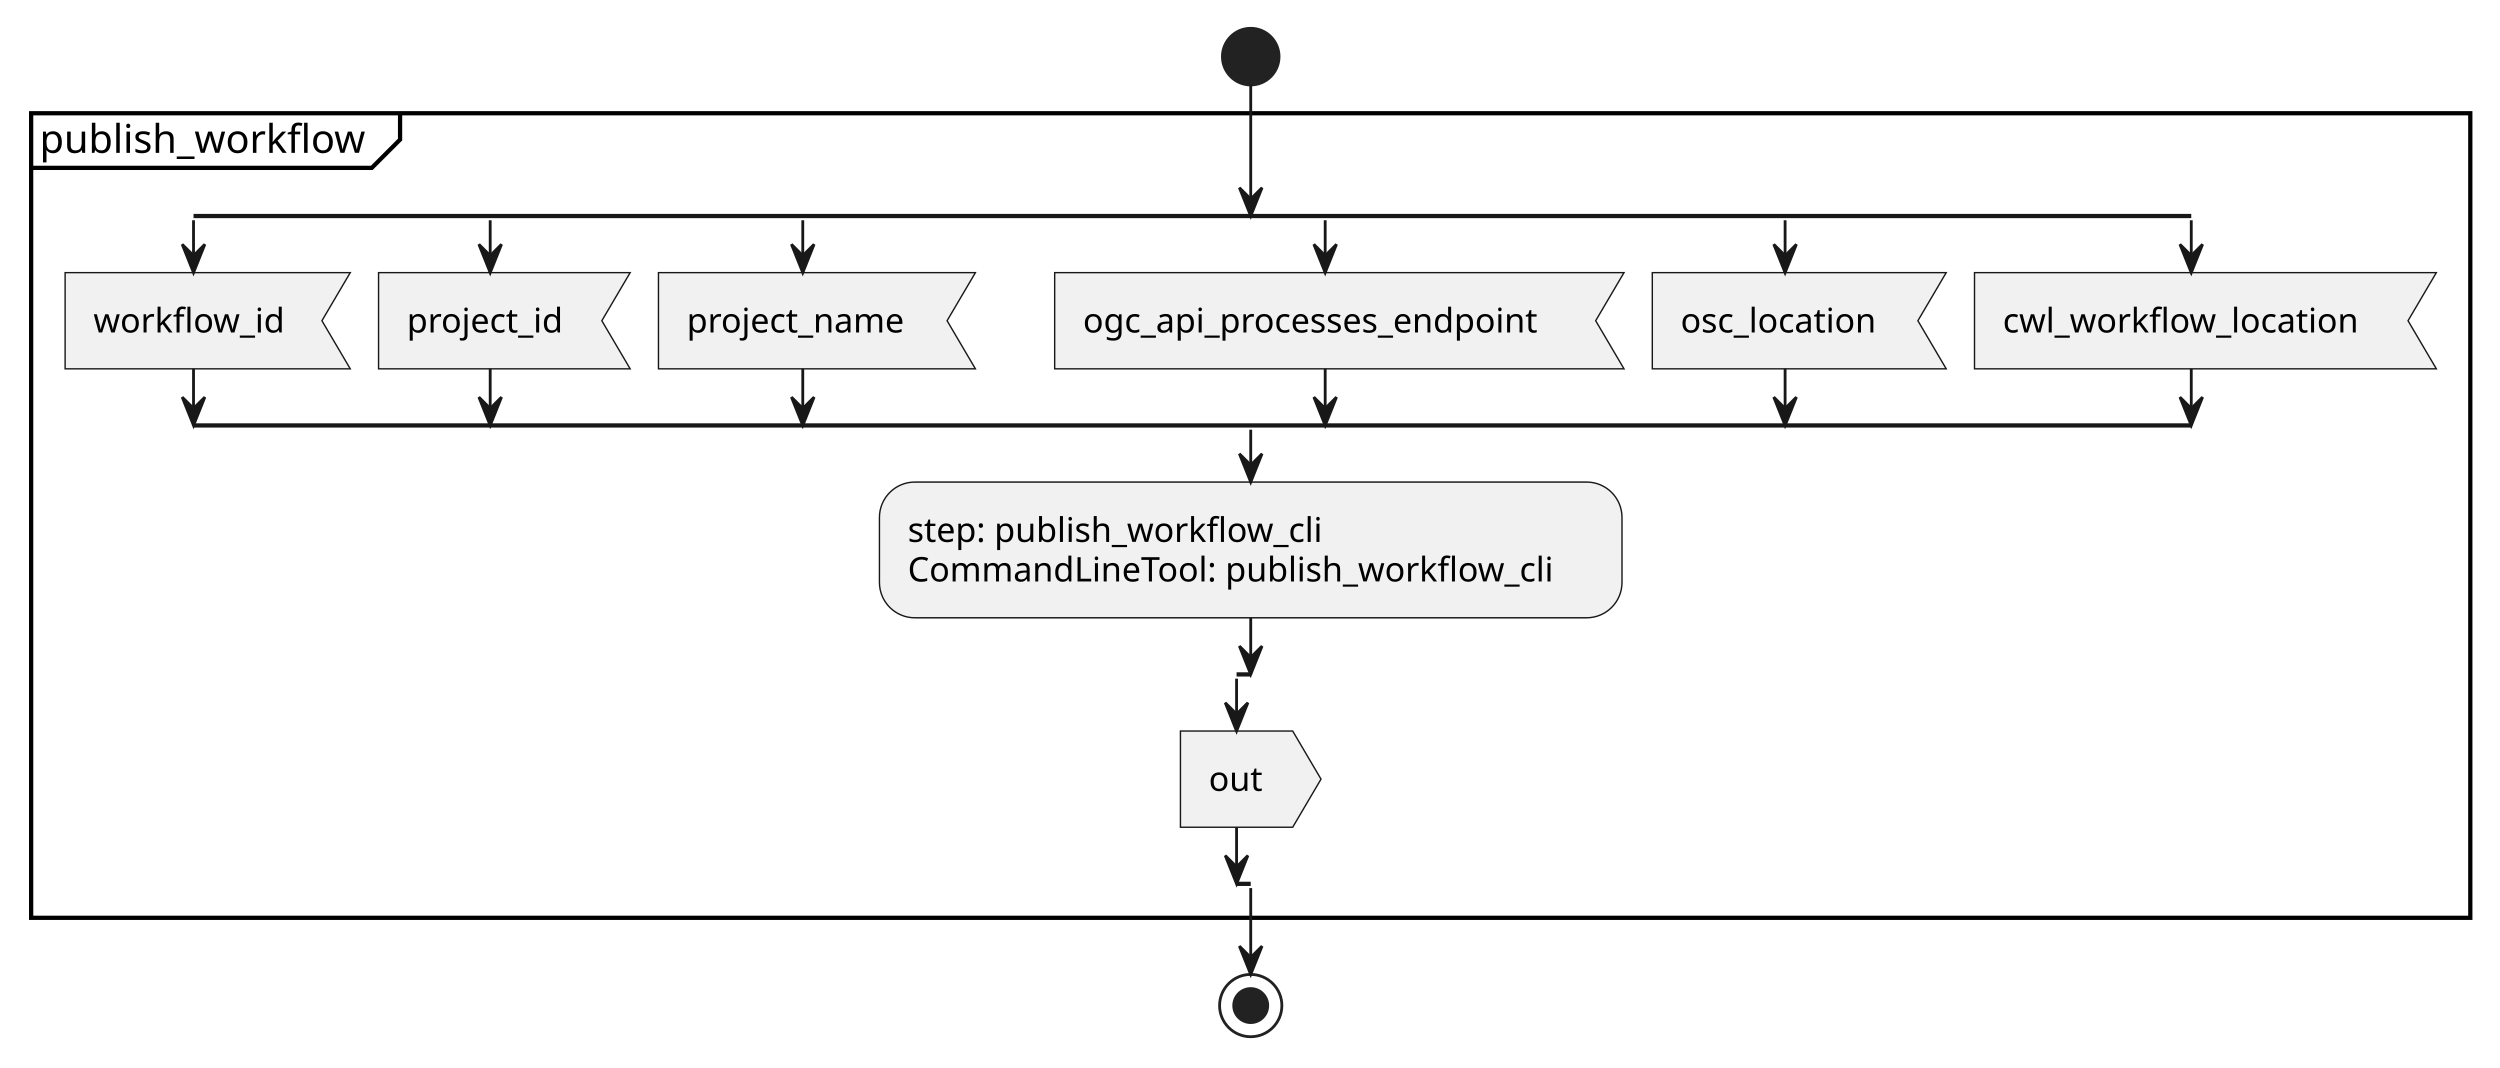
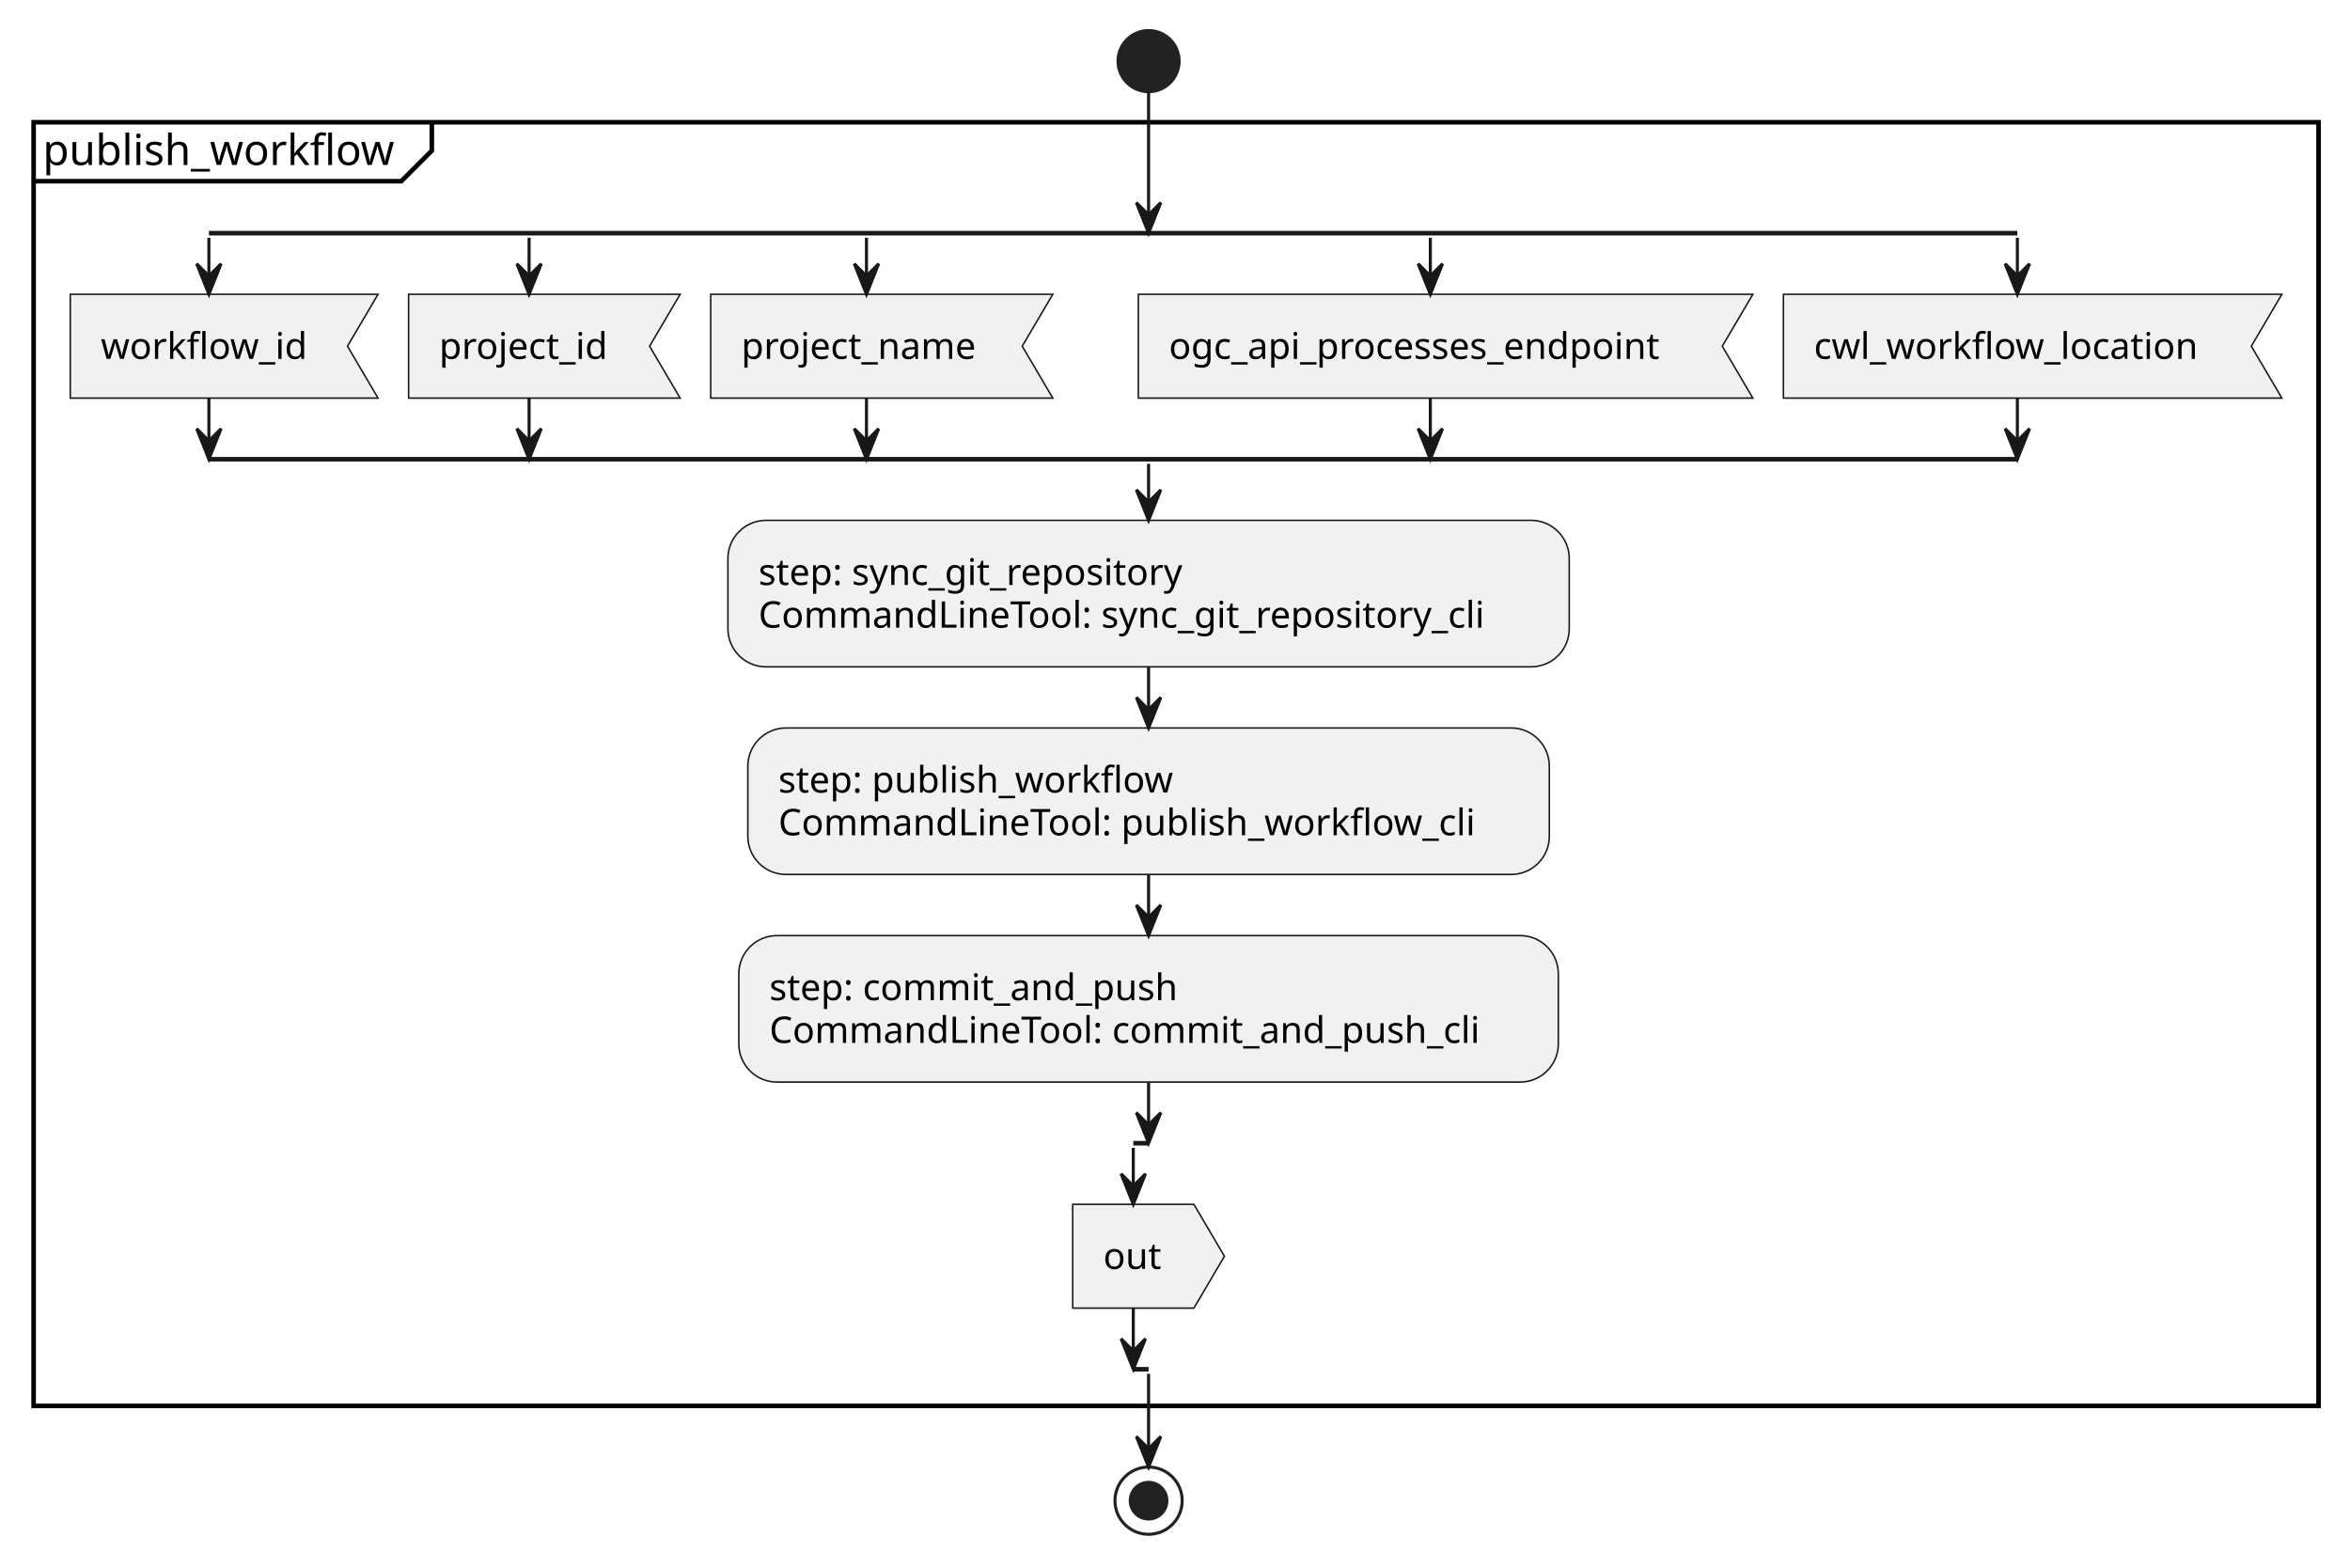
- <svg xmlns="http://www.w3.org/2000/svg" contentStyleType="text/css" data-diagram-type="ACTIVITY" height="377px" preserveAspectRatio="none" style="width:883px;height:377px;background:#FFFFFF;" version="1.1" viewBox="0 0 883 377" width="883px" zoomAndPan="magnify">
+ <svg xmlns="http://www.w3.org/2000/svg" contentStyleType="text/css" data-diagram-type="ACTIVITY" height="513px" preserveAspectRatio="none" style="width:769px;height:513px;background:#FFFFFF;" version="1.1" viewBox="0 0 769 513" width="769px" zoomAndPan="magnify">
  <defs />
  <g>
-     <ellipse cx="441.756" cy="20" fill="#222222" rx="10" ry="10" style="stroke:#222222;stroke-width:1;" />
-     <rect fill="none" height="284.172" style="stroke:#000000;stroke-width:1.5;" width="861.512" x="11" y="40" />
+     <ellipse cx="375.853" cy="20" fill="#222222" rx="10" ry="10" style="stroke:#222222;stroke-width:1;" />
+     <rect fill="none" height="420.047" style="stroke:#000000;stroke-width:1.5;" width="747.707" x="11" y="40" />
    <path d="M141.306,40 L141.306,49.297 L131.306,59.297 L11,59.297" fill="none" style="stroke:#000000;stroke-width:1.5;" />
    <text fill="#000000" font-family="sans-serif" font-size="14" lengthAdjust="spacing" textLength="120.306" x="14" y="53.995">publish_workflow</text>
-     <line style="stroke:#181818;stroke-width:1.5;" x1="68.353" x2="773.955" y1="76.297" y2="76.297" />
+     <line style="stroke:#181818;stroke-width:1.5;" x1="68.353" x2="660.15" y1="76.297" y2="76.297" />
    <polygon fill="#F1F1F1" points="23,96.297,123.705,96.297,113.705,113.281,123.705,130.266,23,130.266" style="stroke:#181818;stroke-width:0.5;" />
    <text fill="#000000" font-family="sans-serif" font-size="12" lengthAdjust="spacing" textLength="70.705" x="33" y="117.436">workflow_id</text>
    <polygon fill="#F1F1F1" points="133.705,96.297,222.568,96.297,212.568,113.281,222.568,130.266,133.705,130.266" style="stroke:#181818;stroke-width:0.5;" />
    <text fill="#000000" font-family="sans-serif" font-size="12" lengthAdjust="spacing" textLength="58.863" x="143.705" y="117.436">project_id</text>
    <polygon fill="#F1F1F1" points="232.568,96.297,344.512,96.297,334.512,113.281,344.512,130.266,232.568,130.266" style="stroke:#181818;stroke-width:0.5;" />
    <text fill="#000000" font-family="sans-serif" font-size="12" lengthAdjust="spacing" textLength="81.943" x="242.568" y="117.436">project_name</text>
    <polygon fill="#F1F1F1" points="372.512,96.297,573.594,96.297,563.594,113.281,573.594,130.266,372.512,130.266" style="stroke:#181818;stroke-width:0.5;" />
    <text fill="#000000" font-family="sans-serif" font-size="12" lengthAdjust="spacing" textLength="171.082" x="382.512" y="117.436">ogc_api_processes_endpoint</text>
-     <polygon fill="#F1F1F1" points="583.594,96.297,687.398,96.297,677.398,113.281,687.398,130.266,583.594,130.266" style="stroke:#181818;stroke-width:0.5;" />
-     <text fill="#000000" font-family="sans-serif" font-size="12" lengthAdjust="spacing" textLength="73.805" x="593.594" y="117.436">osc_location</text>
-     <polygon fill="#F1F1F1" points="697.398,96.297,860.512,96.297,850.512,113.281,860.512,130.266,697.398,130.266" style="stroke:#181818;stroke-width:0.5;" />
-     <text fill="#000000" font-family="sans-serif" font-size="12" lengthAdjust="spacing" textLength="133.113" x="707.398" y="117.436">cwl_workflow_location</text>
-     <line style="stroke:#181818;stroke-width:1.5;" x1="68.353" x2="773.955" y1="150.266" y2="150.266" />
-     <rect fill="#F1F1F1" height="47.938" rx="12.5" ry="12.5" style="stroke:#181818;stroke-width:0.5;" width="262.273" x="310.619" y="170.266" />
-     <text fill="#000000" font-family="sans-serif" font-size="12" lengthAdjust="spacing" textLength="156.199" x="320.619" y="191.404">step: publish_workflow_cli</text>
-     <text fill="#000000" font-family="sans-serif" font-size="12" lengthAdjust="spacing" textLength="242.273" x="320.619" y="205.373">CommandLineTool: publish_workflow_cli</text>
-     <line style="stroke:#181818;stroke-width:1.5;" x1="436.756" x2="441.756" y1="238.203" y2="238.203" />
-     <polygon fill="#F1F1F1" points="416.93,258.203,456.582,258.203,466.582,275.188,456.582,292.172,416.93,292.172" style="stroke:#181818;stroke-width:0.5;" />
-     <text fill="#000000" font-family="sans-serif" font-size="12" lengthAdjust="spacing" textLength="19.652" x="426.93" y="279.342">out</text>
-     <line style="stroke:#181818;stroke-width:1.5;" x1="436.756" x2="441.756" y1="312.172" y2="312.172" />
-     <ellipse cx="441.756" cy="355.172" fill="none" rx="11" ry="11" style="stroke:#222222;stroke-width:1;" />
-     <ellipse cx="441.756" cy="355.172" fill="#222222" rx="6" ry="6" style="stroke:#222222;stroke-width:1;" />
+     <polygon fill="#F1F1F1" points="583.594,96.297,746.707,96.297,736.707,113.281,746.707,130.266,583.594,130.266" style="stroke:#181818;stroke-width:0.5;" />
+     <text fill="#000000" font-family="sans-serif" font-size="12" lengthAdjust="spacing" textLength="133.113" x="593.594" y="117.436">cwl_workflow_location</text>
+     <line style="stroke:#181818;stroke-width:1.5;" x1="68.353" x2="660.15" y1="150.266" y2="150.266" />
+     <rect fill="#F1F1F1" height="47.938" rx="12.5" ry="12.5" style="stroke:#181818;stroke-width:0.5;" width="275.31" x="238.198" y="170.266" />
+     <text fill="#000000" font-family="sans-serif" font-size="12" lengthAdjust="spacing" textLength="149.971" x="248.198" y="191.404">step: sync_git_repository</text>
+     <text fill="#000000" font-family="sans-serif" font-size="12" lengthAdjust="spacing" textLength="255.31" x="248.198" y="205.373">CommandLineTool: sync_git_repository_cli</text>
+     <rect fill="#F1F1F1" height="47.938" rx="12.5" ry="12.5" style="stroke:#181818;stroke-width:0.5;" width="262.273" x="244.717" y="238.203" />
+     <text fill="#000000" font-family="sans-serif" font-size="12" lengthAdjust="spacing" textLength="136.934" x="254.717" y="259.342">step: publish_workflow</text>
+     <text fill="#000000" font-family="sans-serif" font-size="12" lengthAdjust="spacing" textLength="242.273" x="254.717" y="273.31">CommandLineTool: publish_workflow_cli</text>
+     <rect fill="#F1F1F1" height="47.938" rx="12.5" ry="12.5" style="stroke:#181818;stroke-width:0.5;" width="268.168" x="241.769" y="306.141" />
+     <text fill="#000000" font-family="sans-serif" font-size="12" lengthAdjust="spacing" textLength="142.828" x="251.769" y="327.279">step: commit_and_push</text>
+     <text fill="#000000" font-family="sans-serif" font-size="12" lengthAdjust="spacing" textLength="248.168" x="251.769" y="341.248">CommandLineTool: commit_and_push_cli</text>
+     <line style="stroke:#181818;stroke-width:1.5;" x1="370.853" x2="375.853" y1="374.078" y2="374.078" />
+     <polygon fill="#F1F1F1" points="351.027,394.078,390.68,394.078,400.68,411.062,390.68,428.047,351.027,428.047" style="stroke:#181818;stroke-width:0.5;" />
+     <text fill="#000000" font-family="sans-serif" font-size="12" lengthAdjust="spacing" textLength="19.652" x="361.027" y="415.217">out</text>
+     <line style="stroke:#181818;stroke-width:1.5;" x1="370.853" x2="375.853" y1="448.047" y2="448.047" />
+     <ellipse cx="375.853" cy="491.047" fill="none" rx="11" ry="11" style="stroke:#222222;stroke-width:1;" />
+     <ellipse cx="375.853" cy="491.047" fill="#222222" rx="6" ry="6" style="stroke:#222222;stroke-width:1;" />
    <line style="stroke:#181818;stroke-width:1;" x1="68.353" x2="68.353" y1="77.797" y2="96.297" />
    <polygon fill="#181818" points="64.353,86.297,68.353,96.297,72.353,86.297,68.353,90.297" style="stroke:#181818;stroke-width:1;" />
    <line style="stroke:#181818;stroke-width:1;" x1="173.137" x2="173.137" y1="77.797" y2="96.297" />
    <polygon fill="#181818" points="169.137,86.297,173.137,96.297,177.137,86.297,173.137,90.297" style="stroke:#181818;stroke-width:1;" />
    <line style="stroke:#181818;stroke-width:1;" x1="283.54" x2="283.54" y1="77.797" y2="96.297" />
    <polygon fill="#181818" points="279.54,86.297,283.54,96.297,287.54,86.297,283.54,90.297" style="stroke:#181818;stroke-width:1;" />
    <line style="stroke:#181818;stroke-width:1;" x1="468.053" x2="468.053" y1="77.797" y2="96.297" />
    <polygon fill="#181818" points="464.053,86.297,468.053,96.297,472.053,86.297,468.053,90.297" style="stroke:#181818;stroke-width:1;" />
-     <line style="stroke:#181818;stroke-width:1;" x1="630.496" x2="630.496" y1="77.797" y2="96.297" />
-     <polygon fill="#181818" points="626.496,86.297,630.496,96.297,634.496,86.297,630.496,90.297" style="stroke:#181818;stroke-width:1;" />
-     <line style="stroke:#181818;stroke-width:1;" x1="773.955" x2="773.955" y1="77.797" y2="96.297" />
-     <polygon fill="#181818" points="769.955,86.297,773.955,96.297,777.955,86.297,773.955,90.297" style="stroke:#181818;stroke-width:1;" />
+     <line style="stroke:#181818;stroke-width:1;" x1="660.15" x2="660.15" y1="77.797" y2="96.297" />
+     <polygon fill="#181818" points="656.15,86.297,660.15,96.297,664.15,86.297,660.15,90.297" style="stroke:#181818;stroke-width:1;" />
    <line style="stroke:#181818;stroke-width:1;" x1="68.353" x2="68.353" y1="130.266" y2="150.266" />
    <polygon fill="#181818" points="64.353,140.266,68.353,150.266,72.353,140.266,68.353,144.266" style="stroke:#181818;stroke-width:1;" />
    <line style="stroke:#181818;stroke-width:1;" x1="173.137" x2="173.137" y1="130.266" y2="150.266" />
    <polygon fill="#181818" points="169.137,140.266,173.137,150.266,177.137,140.266,173.137,144.266" style="stroke:#181818;stroke-width:1;" />
    <line style="stroke:#181818;stroke-width:1;" x1="283.54" x2="283.54" y1="130.266" y2="150.266" />
    <polygon fill="#181818" points="279.54,140.266,283.54,150.266,287.54,140.266,283.54,144.266" style="stroke:#181818;stroke-width:1;" />
    <line style="stroke:#181818;stroke-width:1;" x1="468.053" x2="468.053" y1="130.266" y2="150.266" />
    <polygon fill="#181818" points="464.053,140.266,468.053,150.266,472.053,140.266,468.053,144.266" style="stroke:#181818;stroke-width:1;" />
-     <line style="stroke:#181818;stroke-width:1;" x1="630.496" x2="630.496" y1="130.266" y2="150.266" />
-     <polygon fill="#181818" points="626.496,140.266,630.496,150.266,634.496,140.266,630.496,144.266" style="stroke:#181818;stroke-width:1;" />
-     <line style="stroke:#181818;stroke-width:1;" x1="773.955" x2="773.955" y1="130.266" y2="150.266" />
-     <polygon fill="#181818" points="769.955,140.266,773.955,150.266,777.955,140.266,773.955,144.266" style="stroke:#181818;stroke-width:1;" />
-     <line style="stroke:#181818;stroke-width:1;" x1="441.756" x2="441.756" y1="151.766" y2="170.266" />
-     <polygon fill="#181818" points="437.756,160.266,441.756,170.266,445.756,160.266,441.756,164.266" style="stroke:#181818;stroke-width:1;" />
-     <line style="stroke:#181818;stroke-width:1;" x1="436.756" x2="436.756" y1="239.703" y2="258.203" />
-     <polygon fill="#181818" points="432.756,248.203,436.756,258.203,440.756,248.203,436.756,252.203" style="stroke:#181818;stroke-width:1;" />
-     <line style="stroke:#181818;stroke-width:1;" x1="436.756" x2="436.756" y1="292.172" y2="312.172" />
-     <polygon fill="#181818" points="432.756,302.172,436.756,312.172,440.756,302.172,436.756,306.172" style="stroke:#181818;stroke-width:1;" />
-     <line style="stroke:#181818;stroke-width:1;" x1="441.756" x2="441.756" y1="218.203" y2="238.203" />
-     <polygon fill="#181818" points="437.756,228.203,441.756,238.203,445.756,228.203,441.756,232.203" style="stroke:#181818;stroke-width:1;" />
-     <line style="stroke:#181818;stroke-width:1;" x1="441.756" x2="441.756" y1="30" y2="76.297" />
-     <polygon fill="#181818" points="437.756,66.297,441.756,76.297,445.756,66.297,441.756,70.297" style="stroke:#181818;stroke-width:1;" />
-     <line style="stroke:#181818;stroke-width:1;" x1="441.756" x2="441.756" y1="313.672" y2="344.172" />
-     <polygon fill="#181818" points="437.756,334.172,441.756,344.172,445.756,334.172,441.756,338.172" style="stroke:#181818;stroke-width:1;" />
+     <line style="stroke:#181818;stroke-width:1;" x1="660.15" x2="660.15" y1="130.266" y2="150.266" />
+     <polygon fill="#181818" points="656.15,140.266,660.15,150.266,664.15,140.266,660.15,144.266" style="stroke:#181818;stroke-width:1;" />
+     <line style="stroke:#181818;stroke-width:1;" x1="375.853" x2="375.853" y1="151.766" y2="170.266" />
+     <polygon fill="#181818" points="371.853,160.266,375.853,170.266,379.853,160.266,375.853,164.266" style="stroke:#181818;stroke-width:1;" />
+     <line style="stroke:#181818;stroke-width:1;" x1="375.853" x2="375.853" y1="218.203" y2="238.203" />
+     <polygon fill="#181818" points="371.853,228.203,375.853,238.203,379.853,228.203,375.853,232.203" style="stroke:#181818;stroke-width:1;" />
+     <line style="stroke:#181818;stroke-width:1;" x1="375.853" x2="375.853" y1="286.141" y2="306.141" />
+     <polygon fill="#181818" points="371.853,296.141,375.853,306.141,379.853,296.141,375.853,300.141" style="stroke:#181818;stroke-width:1;" />
+     <line style="stroke:#181818;stroke-width:1;" x1="370.853" x2="370.853" y1="375.578" y2="394.078" />
+     <polygon fill="#181818" points="366.853,384.078,370.853,394.078,374.853,384.078,370.853,388.078" style="stroke:#181818;stroke-width:1;" />
+     <line style="stroke:#181818;stroke-width:1;" x1="370.853" x2="370.853" y1="428.047" y2="448.047" />
+     <polygon fill="#181818" points="366.853,438.047,370.853,448.047,374.853,438.047,370.853,442.047" style="stroke:#181818;stroke-width:1;" />
+     <line style="stroke:#181818;stroke-width:1;" x1="375.853" x2="375.853" y1="354.078" y2="374.078" />
+     <polygon fill="#181818" points="371.853,364.078,375.853,374.078,379.853,364.078,375.853,368.078" style="stroke:#181818;stroke-width:1;" />
+     <line style="stroke:#181818;stroke-width:1;" x1="375.853" x2="375.853" y1="30" y2="76.297" />
+     <polygon fill="#181818" points="371.853,66.297,375.853,76.297,379.853,66.297,375.853,70.297" style="stroke:#181818;stroke-width:1;" />
+     <line style="stroke:#181818;stroke-width:1;" x1="375.853" x2="375.853" y1="449.547" y2="480.047" />
+     <polygon fill="#181818" points="371.853,470.047,375.853,480.047,379.853,470.047,375.853,474.047" style="stroke:#181818;stroke-width:1;" />
  </g>
</svg>
